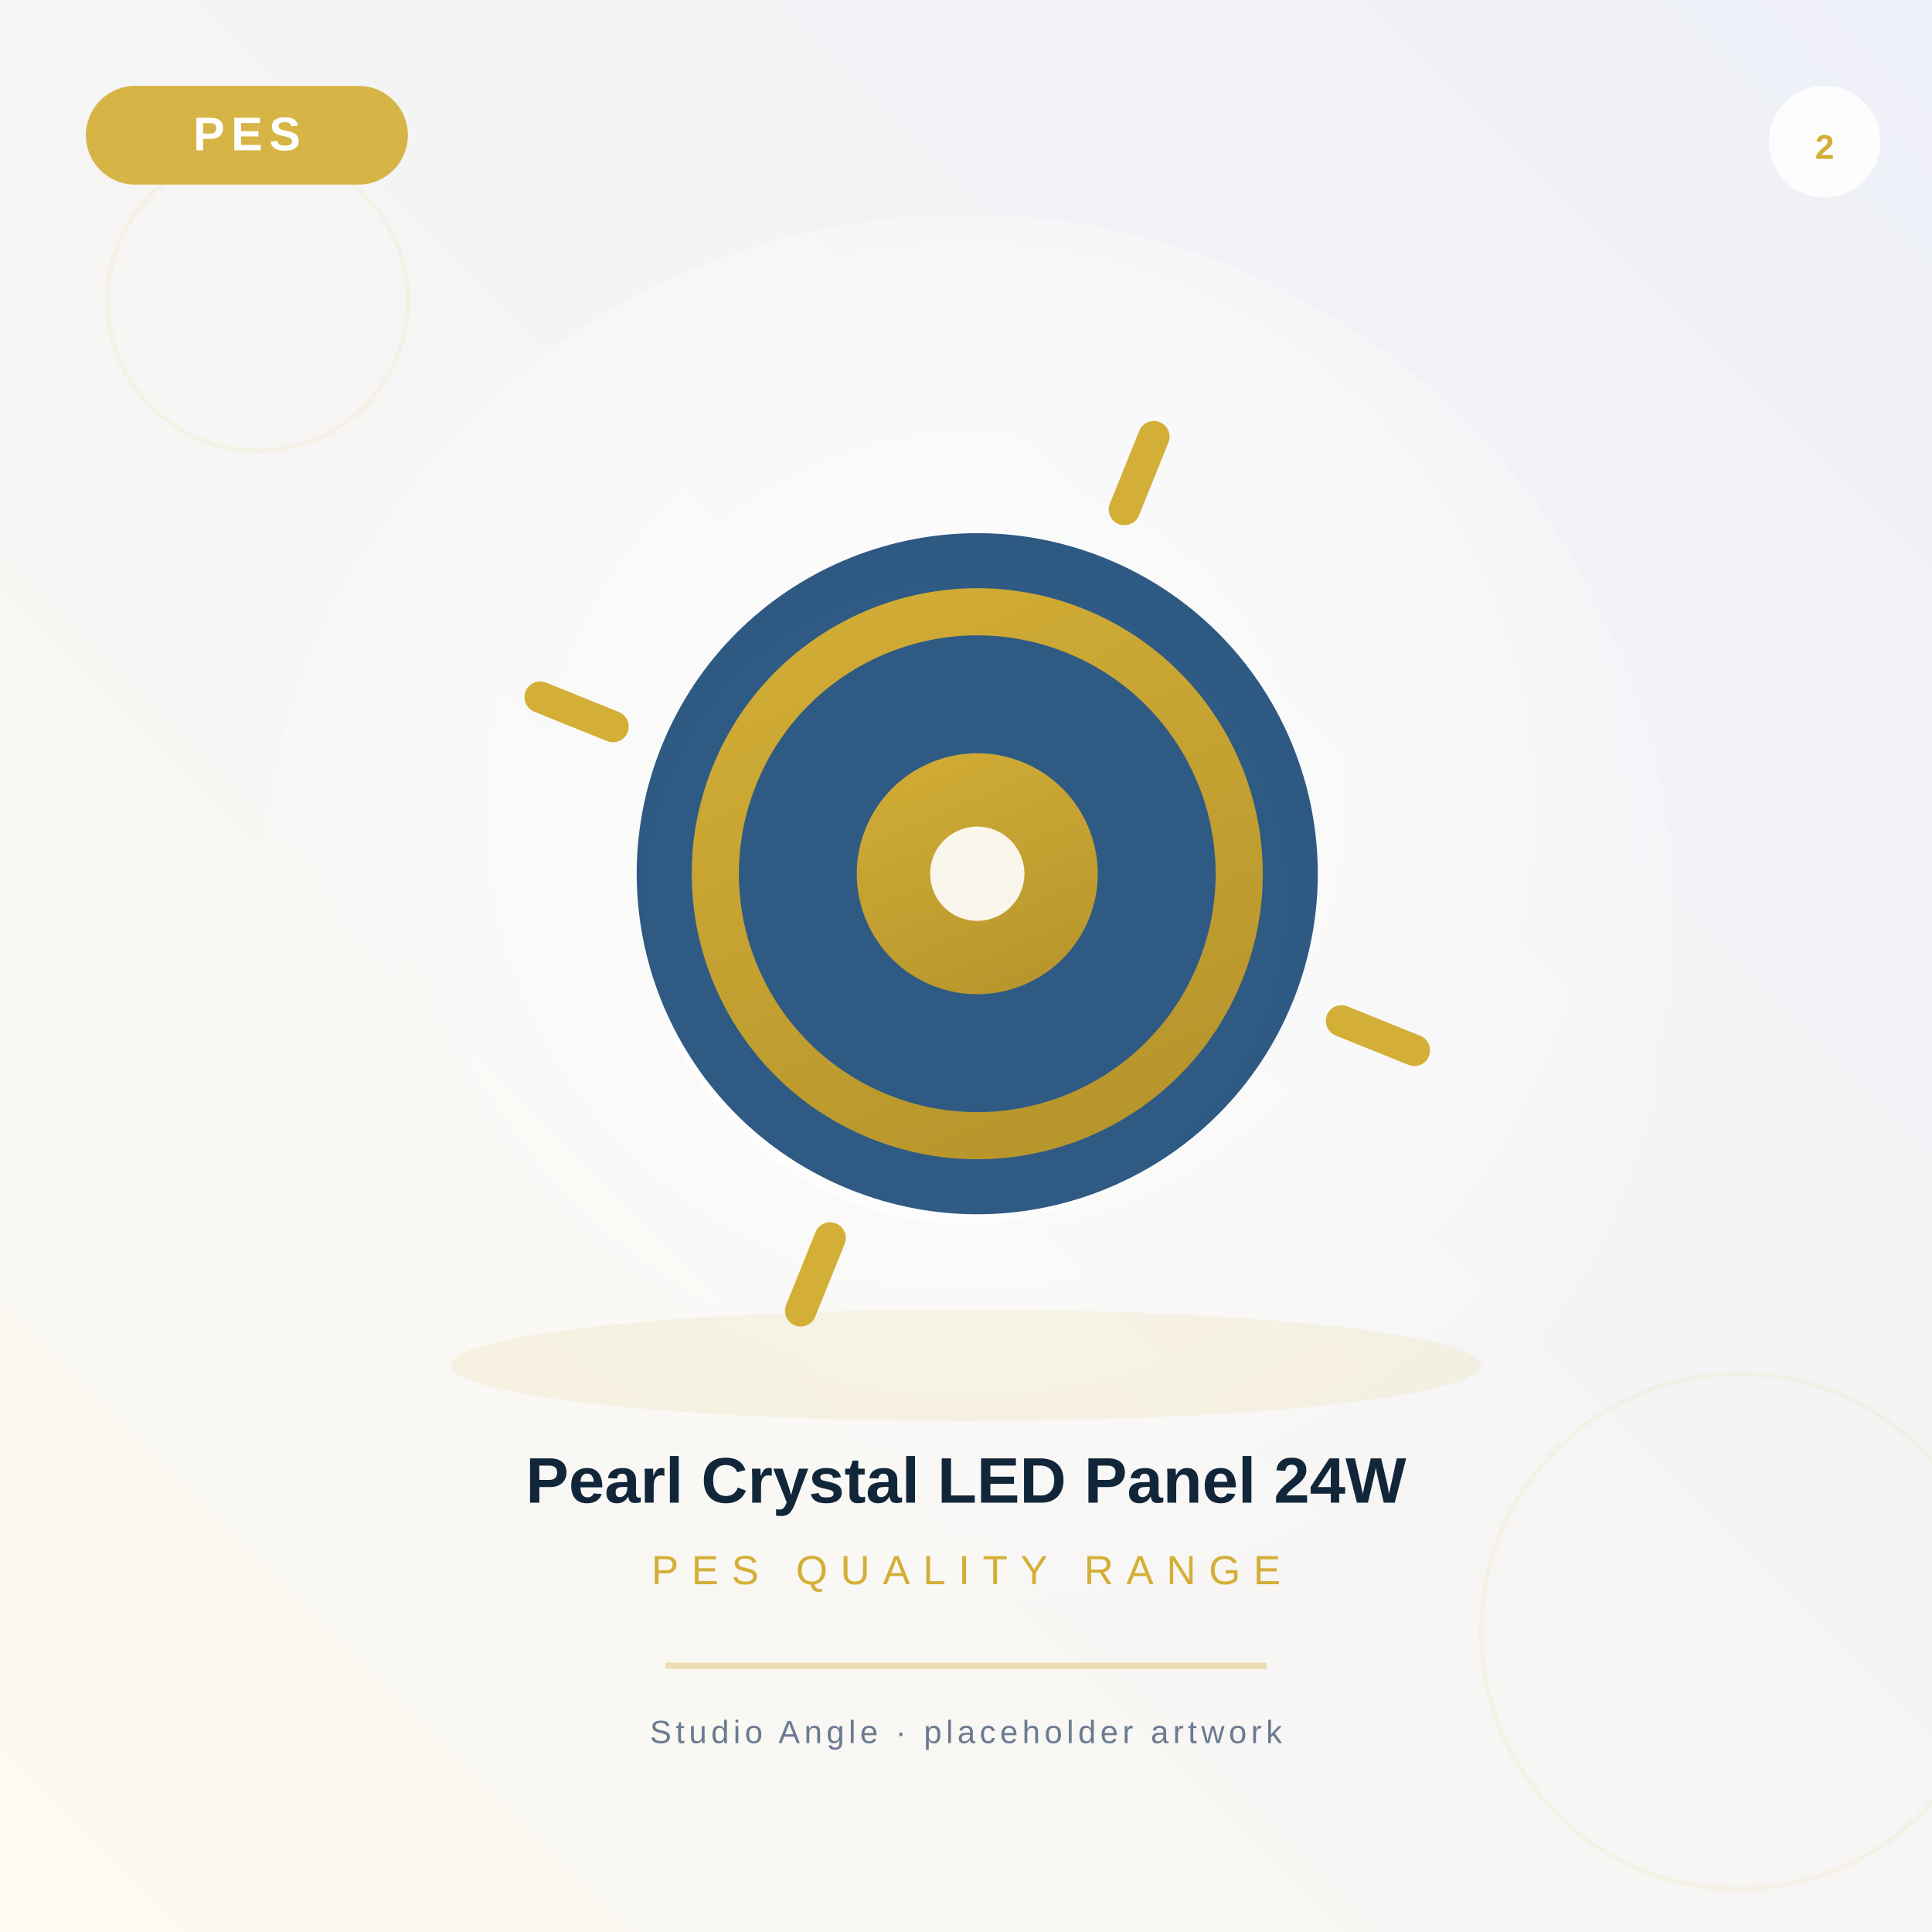
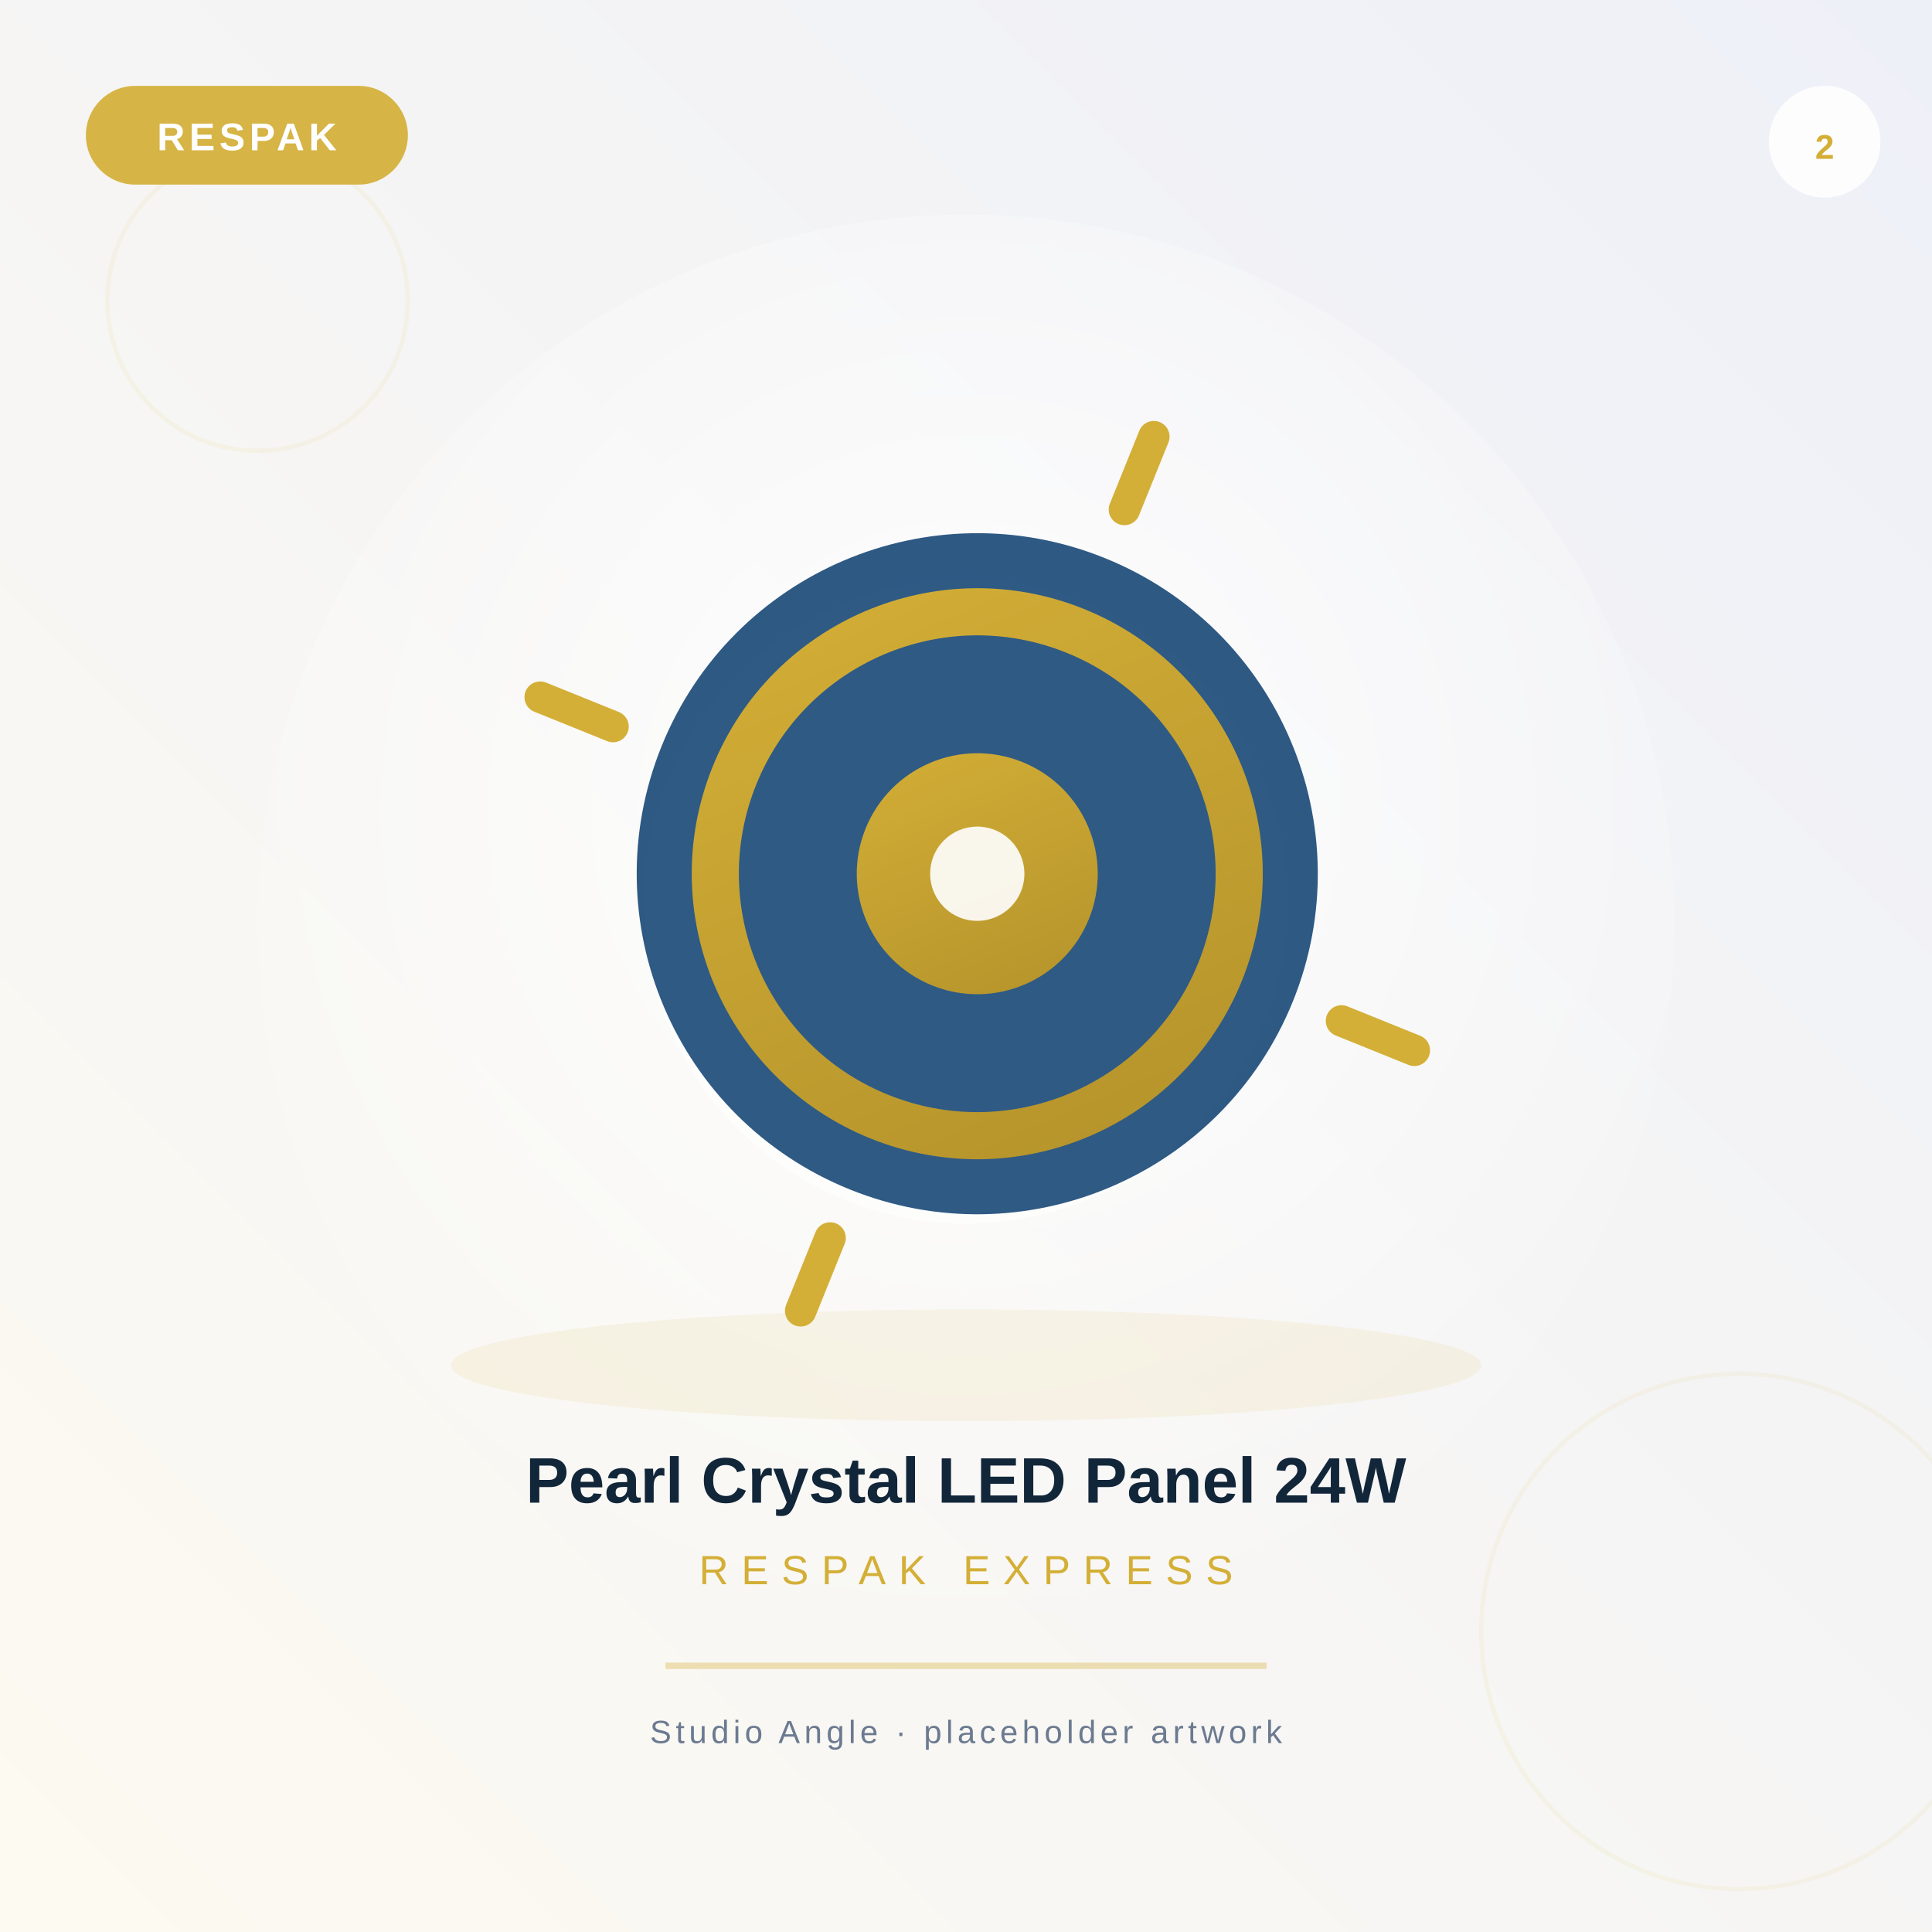
<svg xmlns="http://www.w3.org/2000/svg" width="900" height="900" viewBox="0 0 900 900">
  <defs>
    <linearGradient id="bgGrad" x1="0" y1="1" x2="1" y2="0">
      <stop offset="0" stop-color="#fdfaf1" />
      <stop offset="1" stop-color="#eef0f8" />
    </linearGradient>
    <linearGradient id="accentGrad" x1="0" y1="0" x2="1" y2="1">
      <stop offset="0" stop-color="#d4af37" />
      <stop offset="1" stop-color="#b3922a" />
    </linearGradient>
    <radialGradient id="spot" cx="0.5" cy="0.42" r="0.6">
      <stop offset="0" stop-color="#ffffff" stop-opacity="0.9" />
      <stop offset="1" stop-color="#ffffff" stop-opacity="0" />
    </radialGradient>
  </defs>
  <rect width="900" height="900" fill="url(#bgGrad)" />
  <circle cx="450" cy="430" r="330" fill="url(#spot)" />
  <g stroke="#d4af37" stroke-opacity="0.08">
    <circle cx="120" cy="140" r="70" fill="none" stroke-width="2" />
    <circle cx="810" cy="760" r="120" fill="none" stroke-width="2" />
  </g>
  <g transform="translate(450 420)">
    <ellipse cx="0" cy="216" rx="240" ry="26" fill="#d4af37" opacity="0.10" />
    <g transform="rotate(22)">
      <circle r="150" fill="#ffffff" opacity="0.55" />
      <g transform="translate(0 -14) scale(1.22)">
        <g>
          <circle r="130" fill="#0a3d6e" opacity="0.85" />
          <circle r="100" fill="none" stroke="url(#accentGrad)" stroke-width="18" />
          <circle r="46" fill="url(#accentGrad)" />
          <circle r="18" fill="#fff" opacity="0.9" />
          <path d="M0 -180 V-150 M0 150 V180 M-180 0 H-150 M150 0 H180" stroke="#d4af37" stroke-width="12" stroke-linecap="round" />
        </g>
      </g>
    </g>
  </g>
  <rect x="40" y="40" width="150" height="46" rx="23" fill="#d4af37" opacity="0.92" />
-   <text x="115" y="70" font-family="Arial,Helvetica,sans-serif" font-size="22" font-weight="800" letter-spacing="3" fill="#ffffff" text-anchor="middle">PES</text>
+   <text x="115" y="70" font-family="Arial,Helvetica,sans-serif" font-size="18" font-weight="800" letter-spacing="2" fill="#ffffff" text-anchor="middle">RESPAK</text>
  <circle cx="850" cy="66" r="26" fill="#ffffff" opacity="0.85" />
  <text x="850" y="74" font-family="Arial,Helvetica,sans-serif" font-size="16" font-weight="700" fill="#d4af37" text-anchor="middle">2</text>
  <text x="450" y="700" font-family="Arial,Helvetica,sans-serif" font-size="30" font-weight="700" fill="#12263a" text-anchor="middle">Pearl Crystal LED Panel 24W</text>
-   <text x="450" y="738" font-family="Arial,Helvetica,sans-serif" font-size="19" letter-spacing="6" fill="#d4af37" text-anchor="middle">PES QUALITY RANGE</text>
+   <text x="450" y="738" font-family="Arial,Helvetica,sans-serif" font-size="19" letter-spacing="6" fill="#d4af37" text-anchor="middle">RESPAK EXPRESS</text>
  <line x1="310" y1="776" x2="590" y2="776" stroke="#d4af37" stroke-opacity="0.35" stroke-width="3" />
  <text x="450" y="812" font-family="Arial,Helvetica,sans-serif" font-size="15" letter-spacing="2" fill="#6b7a90" text-anchor="middle">Studio Angle · placeholder artwork</text>
</svg>
